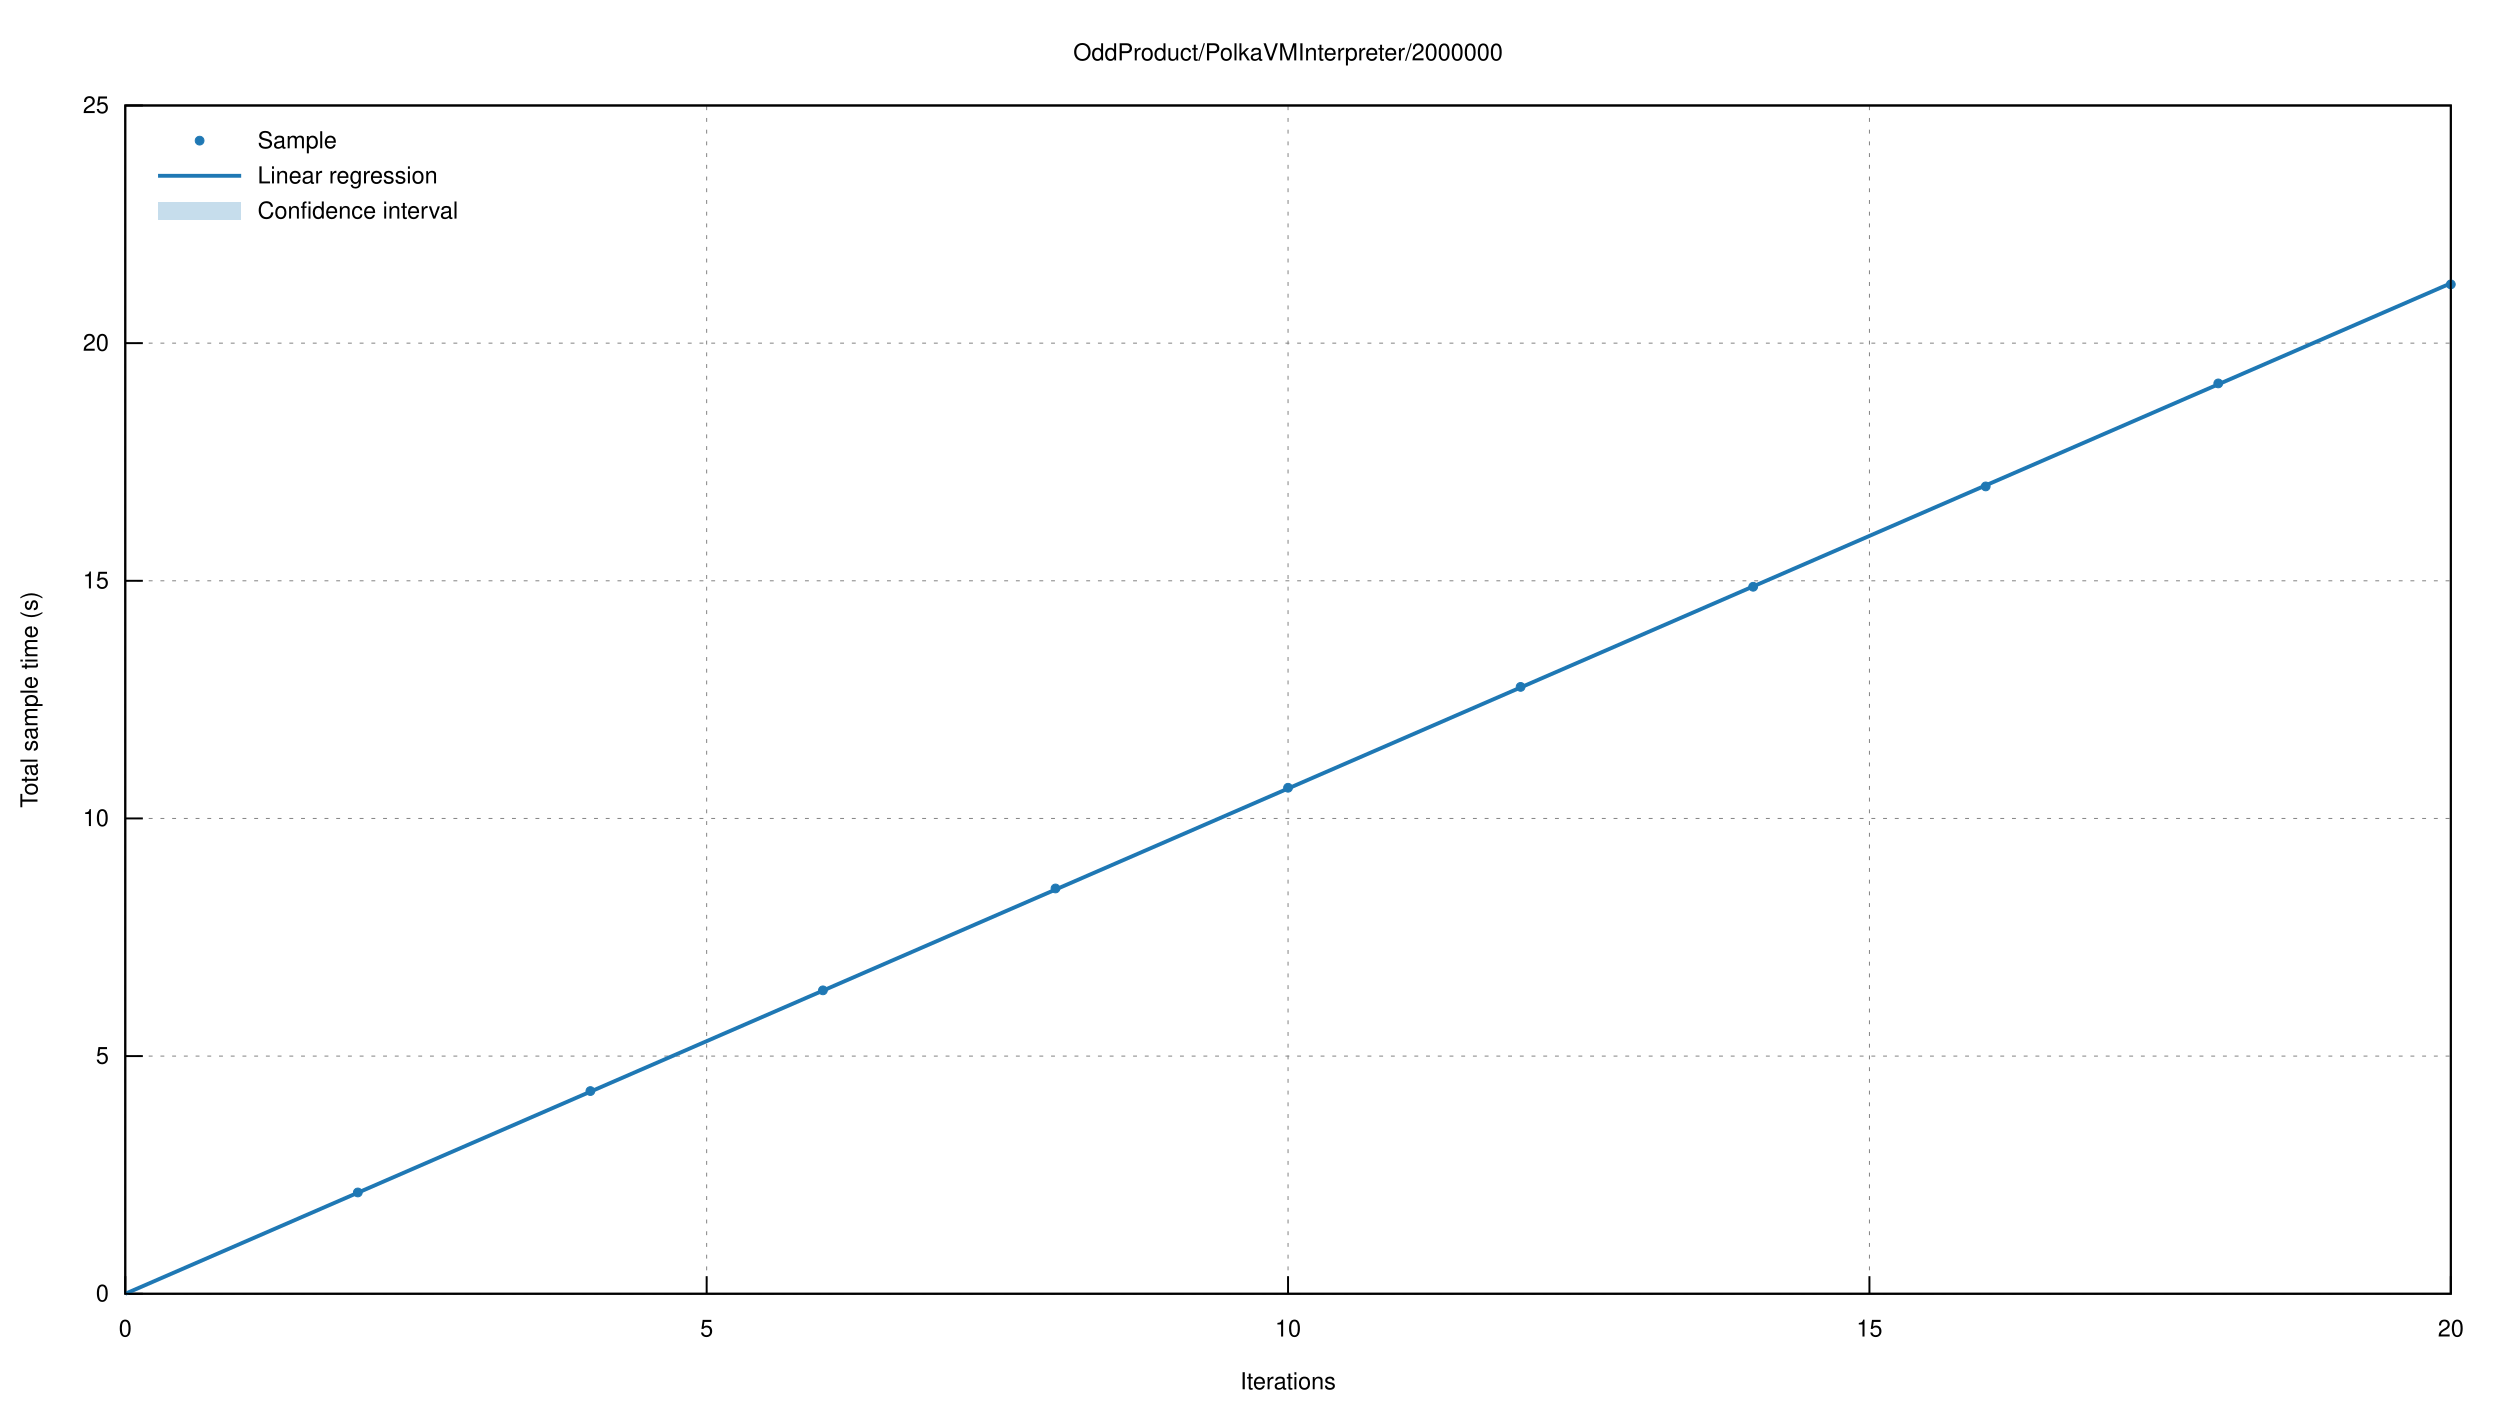
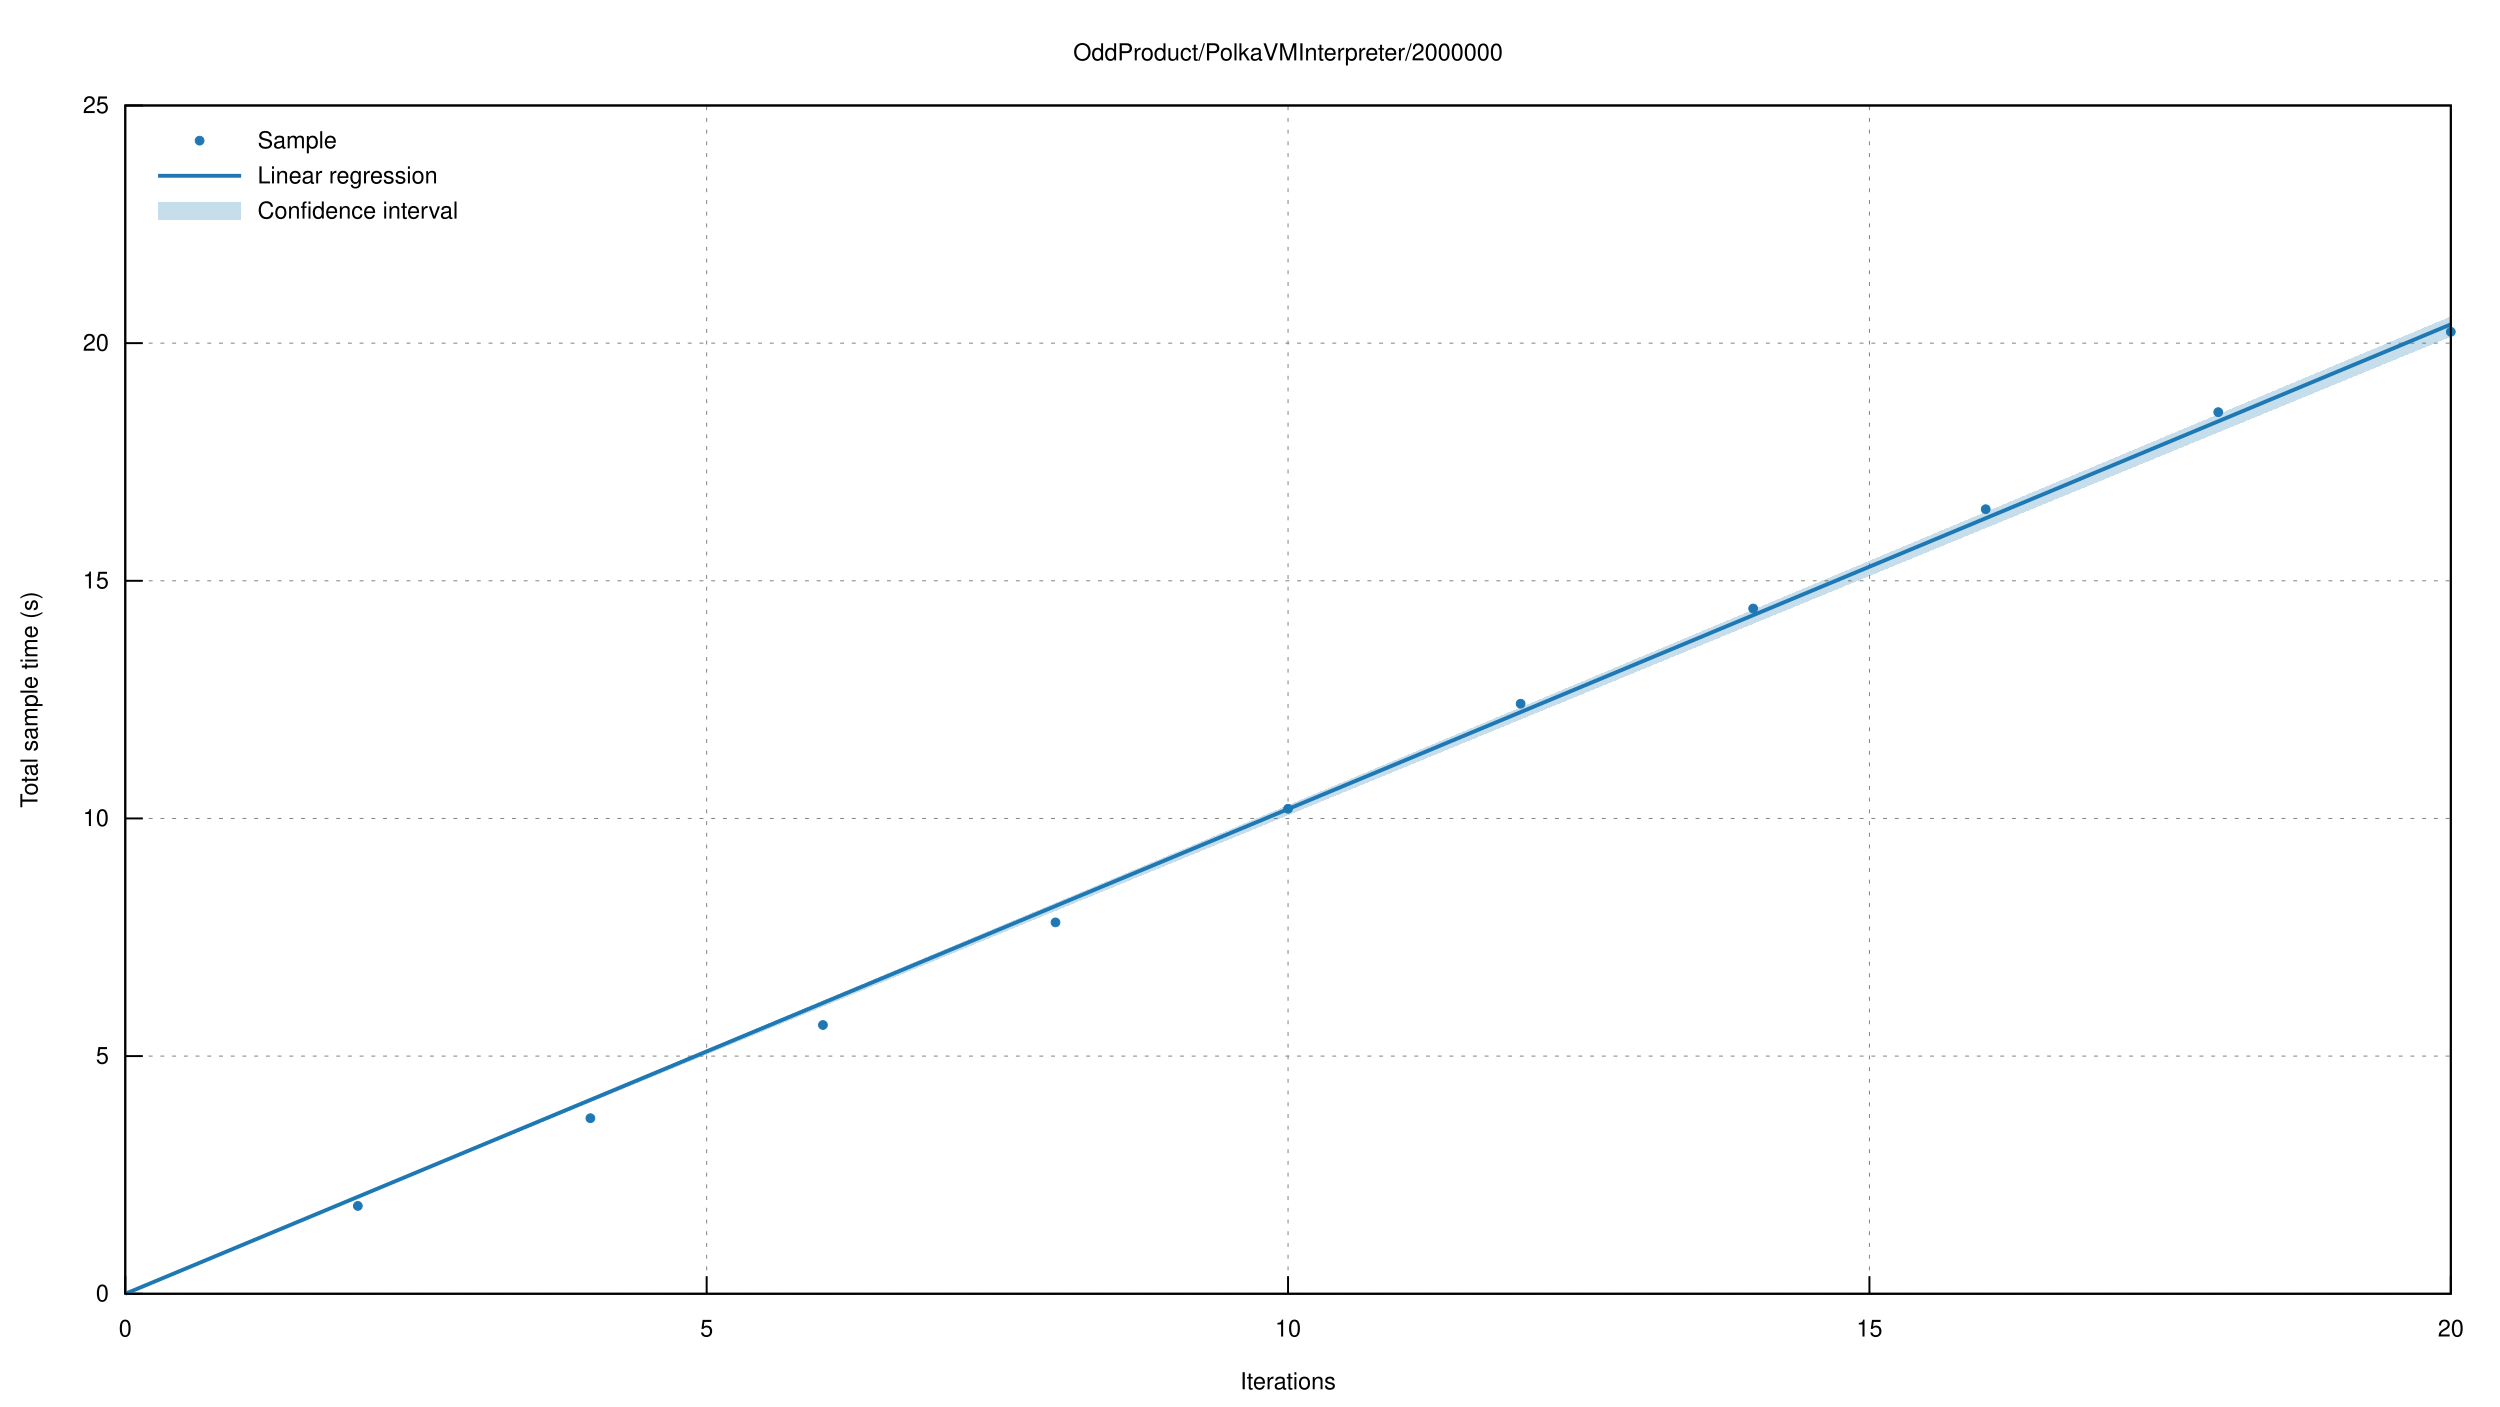
<svg xmlns="http://www.w3.org/2000/svg" xmlns:xlink="http://www.w3.org/1999/xlink" viewBox="0 0 1280 720">
  <g id="gnuplot_canvas">
    <rect x="0" y="0" width="1280" height="720" fill="none" />
    <defs>
      <circle id="gpDot" r="0.5" stroke-width="0.5" stroke="currentColor" />
      <path id="gpPt0" stroke-width="0.222" stroke="currentColor" d="M-1,0 h2 M0,-1 v2" />
      <path id="gpPt1" stroke-width="0.222" stroke="currentColor" d="M-1,-1 L1,1 M1,-1 L-1,1" />
      <path id="gpPt2" stroke-width="0.222" stroke="currentColor" d="M-1,0 L1,0 M0,-1 L0,1 M-1,-1 L1,1 M-1,1 L1,-1" />
      <rect id="gpPt3" stroke-width="0.222" stroke="currentColor" x="-1" y="-1" width="2" height="2" />
      <rect id="gpPt4" stroke-width="0.222" stroke="currentColor" fill="currentColor" x="-1" y="-1" width="2" height="2" />
      <circle id="gpPt5" stroke-width="0.222" stroke="currentColor" cx="0" cy="0" r="1" />
      <use xlink:href="#gpPt5" id="gpPt6" fill="currentColor" stroke="none" />
      <path id="gpPt7" stroke-width="0.222" stroke="currentColor" d="M0,-1.33 L-1.33,0.67 L1.33,0.67 z" />
      <use xlink:href="#gpPt7" id="gpPt8" fill="currentColor" stroke="none" />
      <use xlink:href="#gpPt7" id="gpPt9" stroke="currentColor" transform="rotate(180)" />
      <use xlink:href="#gpPt9" id="gpPt10" fill="currentColor" stroke="none" />
      <use xlink:href="#gpPt3" id="gpPt11" stroke="currentColor" transform="rotate(45)" />
      <use xlink:href="#gpPt11" id="gpPt12" fill="currentColor" stroke="none" />
      <path id="gpPt13" stroke-width="0.222" stroke="currentColor" d="M0,1.330 L1.265,0.411 L0.782,-1.067 L-0.782,-1.076 L-1.265,0.411 z" />
      <use xlink:href="#gpPt13" id="gpPt14" fill="currentColor" stroke="none" />
      <filter id="textbox" filterUnits="objectBoundingBox" x="0" y="0" height="1" width="1">
        <feFlood flood-color="white" flood-opacity="1" result="bgnd" />
        <feComposite in="SourceGraphic" in2="bgnd" operator="atop" />
      </filter>
      <filter id="greybox" filterUnits="objectBoundingBox" x="0" y="0" height="1" width="1">
        <feFlood flood-color="lightgrey" flood-opacity="1" result="grey" />
        <feComposite in="SourceGraphic" in2="grey" operator="atop" />
      </filter>
    </defs>
    <g fill="none" color="white" stroke="currentColor" stroke-width="1.00" stroke-linecap="butt" stroke-linejoin="miter">
</g>
    <g fill="none" color="black" stroke="currentColor" stroke-width="1.00" stroke-linecap="butt" stroke-linejoin="miter">
</g>
    <g fill="none" color="black" stroke="black" stroke-width="0.50" stroke-linecap="butt" stroke-linejoin="miter">
</g>
    <g fill="none" color="gray" stroke="currentColor" stroke-width="0.50" stroke-linecap="butt" stroke-linejoin="miter">
      <path stroke="gray" stroke-dasharray="2,4" class="gridline" d="M64.14,662.40 L1254.82,662.40  " />
    </g>
    <g fill="none" color="gray" stroke="gray" stroke-width="1.00" stroke-linecap="butt" stroke-linejoin="miter">
</g>
    <g fill="none" color="black" stroke="currentColor" stroke-width="1.00" stroke-linecap="butt" stroke-linejoin="miter">
      <path stroke="black" d="M64.14,662.40 L73.14,662.40  " />
      <g transform="translate(55.75,666.30)" stroke="none" fill="black" font-family="Helvetica" font-size="12.00" text-anchor="end">
        <text>
          <tspan font-family="Helvetica"> 0</tspan>
        </text>
      </g>
    </g>
    <g fill="none" color="black" stroke="currentColor" stroke-width="1.00" stroke-linecap="butt" stroke-linejoin="miter">
</g>
    <g fill="none" color="black" stroke="black" stroke-width="0.50" stroke-linecap="butt" stroke-linejoin="miter">
</g>
    <g fill="none" color="gray" stroke="currentColor" stroke-width="0.50" stroke-linecap="butt" stroke-linejoin="miter">
      <path stroke="gray" stroke-dasharray="2,4" class="gridline" d="M64.14,540.72 L1254.82,540.72  " />
    </g>
    <g fill="none" color="gray" stroke="gray" stroke-width="1.00" stroke-linecap="butt" stroke-linejoin="miter">
</g>
    <g fill="none" color="black" stroke="currentColor" stroke-width="1.00" stroke-linecap="butt" stroke-linejoin="miter">
      <path stroke="black" d="M64.14,540.72 L73.14,540.72  " />
      <g transform="translate(55.75,544.62)" stroke="none" fill="black" font-family="Helvetica" font-size="12.00" text-anchor="end">
        <text>
          <tspan font-family="Helvetica"> 5</tspan>
        </text>
      </g>
    </g>
    <g fill="none" color="black" stroke="currentColor" stroke-width="1.00" stroke-linecap="butt" stroke-linejoin="miter">
</g>
    <g fill="none" color="black" stroke="black" stroke-width="0.50" stroke-linecap="butt" stroke-linejoin="miter">
</g>
    <g fill="none" color="gray" stroke="currentColor" stroke-width="0.50" stroke-linecap="butt" stroke-linejoin="miter">
      <path stroke="gray" stroke-dasharray="2,4" class="gridline" d="M64.14,419.04 L1254.82,419.04  " />
    </g>
    <g fill="none" color="gray" stroke="gray" stroke-width="1.00" stroke-linecap="butt" stroke-linejoin="miter">
</g>
    <g fill="none" color="black" stroke="currentColor" stroke-width="1.00" stroke-linecap="butt" stroke-linejoin="miter">
      <path stroke="black" d="M64.14,419.04 L73.14,419.04  " />
      <g transform="translate(55.75,422.94)" stroke="none" fill="black" font-family="Helvetica" font-size="12.00" text-anchor="end">
        <text>
          <tspan font-family="Helvetica"> 10</tspan>
        </text>
      </g>
    </g>
    <g fill="none" color="black" stroke="currentColor" stroke-width="1.00" stroke-linecap="butt" stroke-linejoin="miter">
</g>
    <g fill="none" color="black" stroke="black" stroke-width="0.50" stroke-linecap="butt" stroke-linejoin="miter">
</g>
    <g fill="none" color="gray" stroke="currentColor" stroke-width="0.50" stroke-linecap="butt" stroke-linejoin="miter">
      <path stroke="gray" stroke-dasharray="2,4" class="gridline" d="M64.14,297.37 L1254.82,297.37  " />
    </g>
    <g fill="none" color="gray" stroke="gray" stroke-width="1.00" stroke-linecap="butt" stroke-linejoin="miter">
</g>
    <g fill="none" color="black" stroke="currentColor" stroke-width="1.00" stroke-linecap="butt" stroke-linejoin="miter">
      <path stroke="black" d="M64.14,297.37 L73.14,297.37  " />
      <g transform="translate(55.75,301.27)" stroke="none" fill="black" font-family="Helvetica" font-size="12.00" text-anchor="end">
        <text>
          <tspan font-family="Helvetica"> 15</tspan>
        </text>
      </g>
    </g>
    <g fill="none" color="black" stroke="currentColor" stroke-width="1.00" stroke-linecap="butt" stroke-linejoin="miter">
</g>
    <g fill="none" color="black" stroke="black" stroke-width="0.50" stroke-linecap="butt" stroke-linejoin="miter">
</g>
    <g fill="none" color="gray" stroke="currentColor" stroke-width="0.50" stroke-linecap="butt" stroke-linejoin="miter">
      <path stroke="gray" stroke-dasharray="2,4" class="gridline" d="M64.14,175.69 L1254.82,175.69  " />
    </g>
    <g fill="none" color="gray" stroke="gray" stroke-width="1.00" stroke-linecap="butt" stroke-linejoin="miter">
</g>
    <g fill="none" color="black" stroke="currentColor" stroke-width="1.00" stroke-linecap="butt" stroke-linejoin="miter">
      <path stroke="black" d="M64.14,175.69 L73.14,175.69  " />
      <g transform="translate(55.75,179.59)" stroke="none" fill="black" font-family="Helvetica" font-size="12.00" text-anchor="end">
        <text>
          <tspan font-family="Helvetica"> 20</tspan>
        </text>
      </g>
    </g>
    <g fill="none" color="black" stroke="currentColor" stroke-width="1.00" stroke-linecap="butt" stroke-linejoin="miter">
</g>
    <g fill="none" color="black" stroke="black" stroke-width="0.50" stroke-linecap="butt" stroke-linejoin="miter">
</g>
    <g fill="none" color="gray" stroke="currentColor" stroke-width="0.50" stroke-linecap="butt" stroke-linejoin="miter">
      <path stroke="gray" stroke-dasharray="2,4" class="gridline" d="M64.14,54.01 L1254.82,54.01  " />
    </g>
    <g fill="none" color="gray" stroke="gray" stroke-width="1.00" stroke-linecap="butt" stroke-linejoin="miter">
</g>
    <g fill="none" color="black" stroke="currentColor" stroke-width="1.00" stroke-linecap="butt" stroke-linejoin="miter">
      <path stroke="black" d="M64.14,54.01 L73.14,54.01  " />
      <g transform="translate(55.75,57.91)" stroke="none" fill="black" font-family="Helvetica" font-size="12.00" text-anchor="end">
        <text>
          <tspan font-family="Helvetica"> 25</tspan>
        </text>
      </g>
    </g>
    <g fill="none" color="black" stroke="currentColor" stroke-width="1.00" stroke-linecap="butt" stroke-linejoin="miter">
</g>
    <g fill="none" color="black" stroke="black" stroke-width="0.50" stroke-linecap="butt" stroke-linejoin="miter">
</g>
    <g fill="none" color="gray" stroke="currentColor" stroke-width="0.50" stroke-linecap="butt" stroke-linejoin="miter">
      <path stroke="gray" stroke-dasharray="2,4" class="gridline" d="M64.14,662.40 L64.14,54.01  " />
    </g>
    <g fill="none" color="gray" stroke="gray" stroke-width="1.00" stroke-linecap="butt" stroke-linejoin="miter">
</g>
    <g fill="none" color="black" stroke="currentColor" stroke-width="1.00" stroke-linecap="butt" stroke-linejoin="miter">
      <path stroke="black" d="M64.14,662.40 L64.14,653.40  " />
      <g transform="translate(64.14,684.30)" stroke="none" fill="black" font-family="Helvetica" font-size="12.00" text-anchor="middle">
        <text>
          <tspan font-family="Helvetica"> 0</tspan>
        </text>
      </g>
    </g>
    <g fill="none" color="black" stroke="currentColor" stroke-width="1.00" stroke-linecap="butt" stroke-linejoin="miter">
</g>
    <g fill="none" color="black" stroke="black" stroke-width="0.50" stroke-linecap="butt" stroke-linejoin="miter">
</g>
    <g fill="none" color="gray" stroke="currentColor" stroke-width="0.50" stroke-linecap="butt" stroke-linejoin="miter">
      <path stroke="gray" stroke-dasharray="2,4" class="gridline" d="M361.81,662.40 L361.81,54.01  " />
    </g>
    <g fill="none" color="gray" stroke="gray" stroke-width="1.00" stroke-linecap="butt" stroke-linejoin="miter">
</g>
    <g fill="none" color="black" stroke="currentColor" stroke-width="1.00" stroke-linecap="butt" stroke-linejoin="miter">
      <path stroke="black" d="M361.81,662.40 L361.81,653.40  " />
      <g transform="translate(361.81,684.30)" stroke="none" fill="black" font-family="Helvetica" font-size="12.00" text-anchor="middle">
        <text>
          <tspan font-family="Helvetica"> 5</tspan>
        </text>
      </g>
    </g>
    <g fill="none" color="black" stroke="currentColor" stroke-width="1.00" stroke-linecap="butt" stroke-linejoin="miter">
</g>
    <g fill="none" color="black" stroke="black" stroke-width="0.50" stroke-linecap="butt" stroke-linejoin="miter">
</g>
    <g fill="none" color="gray" stroke="currentColor" stroke-width="0.50" stroke-linecap="butt" stroke-linejoin="miter">
      <path stroke="gray" stroke-dasharray="2,4" class="gridline" d="M659.48,662.40 L659.48,54.01  " />
    </g>
    <g fill="none" color="gray" stroke="gray" stroke-width="1.00" stroke-linecap="butt" stroke-linejoin="miter">
</g>
    <g fill="none" color="black" stroke="currentColor" stroke-width="1.00" stroke-linecap="butt" stroke-linejoin="miter">
      <path stroke="black" d="M659.48,662.40 L659.48,653.40  " />
      <g transform="translate(659.48,684.30)" stroke="none" fill="black" font-family="Helvetica" font-size="12.00" text-anchor="middle">
        <text>
          <tspan font-family="Helvetica"> 10</tspan>
        </text>
      </g>
    </g>
    <g fill="none" color="black" stroke="currentColor" stroke-width="1.00" stroke-linecap="butt" stroke-linejoin="miter">
</g>
    <g fill="none" color="black" stroke="black" stroke-width="0.50" stroke-linecap="butt" stroke-linejoin="miter">
</g>
    <g fill="none" color="gray" stroke="currentColor" stroke-width="0.50" stroke-linecap="butt" stroke-linejoin="miter">
      <path stroke="gray" stroke-dasharray="2,4" class="gridline" d="M957.15,662.40 L957.15,54.01  " />
    </g>
    <g fill="none" color="gray" stroke="gray" stroke-width="1.00" stroke-linecap="butt" stroke-linejoin="miter">
</g>
    <g fill="none" color="black" stroke="currentColor" stroke-width="1.00" stroke-linecap="butt" stroke-linejoin="miter">
      <path stroke="black" d="M957.15,662.40 L957.15,653.40  " />
      <g transform="translate(957.15,684.30)" stroke="none" fill="black" font-family="Helvetica" font-size="12.00" text-anchor="middle">
        <text>
          <tspan font-family="Helvetica"> 15</tspan>
        </text>
      </g>
    </g>
    <g fill="none" color="black" stroke="currentColor" stroke-width="1.00" stroke-linecap="butt" stroke-linejoin="miter">
</g>
    <g fill="none" color="black" stroke="black" stroke-width="0.50" stroke-linecap="butt" stroke-linejoin="miter">
</g>
    <g fill="none" color="gray" stroke="currentColor" stroke-width="0.50" stroke-linecap="butt" stroke-linejoin="miter">
      <path stroke="gray" stroke-dasharray="2,4" class="gridline" d="M1254.82,662.40 L1254.82,54.01  " />
    </g>
    <g fill="none" color="gray" stroke="gray" stroke-width="1.00" stroke-linecap="butt" stroke-linejoin="miter">
</g>
    <g fill="none" color="black" stroke="currentColor" stroke-width="1.00" stroke-linecap="butt" stroke-linejoin="miter">
      <path stroke="black" d="M1254.82,662.40 L1254.82,653.40  " />
      <g transform="translate(1254.82,684.30)" stroke="none" fill="black" font-family="Helvetica" font-size="12.00" text-anchor="middle">
        <text>
          <tspan font-family="Helvetica"> 20</tspan>
        </text>
      </g>
    </g>
    <g fill="none" color="black" stroke="currentColor" stroke-width="1.00" stroke-linecap="butt" stroke-linejoin="miter">
</g>
    <g fill="none" color="black" stroke="currentColor" stroke-width="1.00" stroke-linecap="butt" stroke-linejoin="miter">
      <path stroke="black" d="M64.14,54.01 L64.14,662.40 L1254.82,662.40 L1254.82,54.01 L64.14,54.01 Z  " />
    </g>
    <g fill="none" color="black" stroke="currentColor" stroke-width="1.00" stroke-linecap="butt" stroke-linejoin="miter">
</g>
    <g id="gnuplot_plot_1">
      <g fill="none" color="black" stroke="currentColor" stroke-width="1.00" stroke-linecap="butt" stroke-linejoin="miter">
        <g transform="translate(131.87,75.91)" stroke="none" fill="black" font-family="Helvetica" font-size="12.00" text-anchor="start">
          <text>
            <tspan font-family="Helvetica">Sample</tspan>
          </text>
        </g>
      </g>
      <g fill="none" color="black" stroke="currentColor" stroke-width="1.00" stroke-linecap="butt" stroke-linejoin="miter">
-         <use xlink:href="#gpPt6" transform="translate(183.21,610.54) scale(2.25)" color="rgb( 31, 120, 180)" />
-         <use xlink:href="#gpPt6" transform="translate(302.28,558.62) scale(2.25)" color="rgb( 31, 120, 180)" />
-         <use xlink:href="#gpPt6" transform="translate(421.34,507.06) scale(2.25)" color="rgb( 31, 120, 180)" />
-         <use xlink:href="#gpPt6" transform="translate(540.41,454.89) scale(2.25)" color="rgb( 31, 120, 180)" />
-         <use xlink:href="#gpPt6" transform="translate(659.48,403.33) scale(2.25)" color="rgb( 31, 120, 180)" />
-         <use xlink:href="#gpPt6" transform="translate(778.55,351.69) scale(2.25)" color="rgb( 31, 120, 180)" />
-         <use xlink:href="#gpPt6" transform="translate(897.62,300.42) scale(2.25)" color="rgb( 31, 120, 180)" />
-         <use xlink:href="#gpPt6" transform="translate(1016.68,249.05) scale(2.25)" color="rgb( 31, 120, 180)" />
-         <use xlink:href="#gpPt6" transform="translate(1135.75,196.31) scale(2.25)" color="rgb( 31, 120, 180)" />
-         <use xlink:href="#gpPt6" transform="translate(1254.82,145.60) scale(2.25)" color="rgb( 31, 120, 180)" />
+         <use xlink:href="#gpPt6" transform="translate(183.21,617.43) scale(2.25)" color="rgb( 31, 120, 180)" />
+         <use xlink:href="#gpPt6" transform="translate(302.28,572.52) scale(2.25)" color="rgb( 31, 120, 180)" />
+         <use xlink:href="#gpPt6" transform="translate(421.34,524.80) scale(2.25)" color="rgb( 31, 120, 180)" />
+         <use xlink:href="#gpPt6" transform="translate(540.41,472.26) scale(2.25)" color="rgb( 31, 120, 180)" />
+         <use xlink:href="#gpPt6" transform="translate(659.48,414.09) scale(2.25)" color="rgb( 31, 120, 180)" />
+         <use xlink:href="#gpPt6" transform="translate(778.55,360.30) scale(2.25)" color="rgb( 31, 120, 180)" />
+         <use xlink:href="#gpPt6" transform="translate(897.62,311.56) scale(2.25)" color="rgb( 31, 120, 180)" />
+         <use xlink:href="#gpPt6" transform="translate(1016.68,260.71) scale(2.25)" color="rgb( 31, 120, 180)" />
+         <use xlink:href="#gpPt6" transform="translate(1135.75,211.02) scale(2.25)" color="rgb( 31, 120, 180)" />
+         <use xlink:href="#gpPt6" transform="translate(1254.82,169.89) scale(2.25)" color="rgb( 31, 120, 180)" />
        <use xlink:href="#gpPt6" transform="translate(102.20,72.01) scale(2.25)" color="rgb( 31, 120, 180)" />
      </g>
    </g>
    <g id="gnuplot_plot_2">
      <g fill="none" color="white" stroke="rgb( 31, 120, 180)" stroke-width="2.00" stroke-linecap="butt" stroke-linejoin="miter">
</g>
      <g fill="none" color="black" stroke="currentColor" stroke-width="2.00" stroke-linecap="butt" stroke-linejoin="miter">
        <g transform="translate(131.87,93.91)" stroke="none" fill="black" font-family="Helvetica" font-size="12.00" text-anchor="start">
          <text>
            <tspan font-family="Helvetica">Linear regression</tspan>
          </text>
        </g>
      </g>
      <g fill="none" color="black" stroke="currentColor" stroke-width="2.00" stroke-linecap="butt" stroke-linejoin="miter">
-         <path stroke="rgb( 31, 120, 180)" d="M80.92,90.01 L123.48,90.01 M64.14,662.40 L1254.82,145.03  " />
+         <path stroke="rgb( 31, 120, 180)" d="M80.92,90.01 L123.48,90.01 M64.14,662.40 L1254.82,166.06  " />
      </g>
    </g>
    <g id="gnuplot_plot_3">
      <g fill="none" color="white" stroke="rgb( 31, 120, 180)" stroke-width="1.00" stroke-linecap="butt" stroke-linejoin="miter">
</g>
      <g fill="none" color="black" stroke="currentColor" stroke-width="1.00" stroke-linecap="butt" stroke-linejoin="miter">
        <g transform="translate(131.87,111.91)" stroke="none" fill="black" font-family="Helvetica" font-size="12.00" text-anchor="start">
          <text>
            <tspan font-family="Helvetica">Confidence interval</tspan>
          </text>
        </g>
      </g>
      <g fill="none" color="black" stroke="currentColor" stroke-width="1.00" stroke-linecap="butt" stroke-linejoin="miter">
        <g stroke="none" shape-rendering="crispEdges">
          <polygon fill="rgb( 31, 120, 180)" fill-opacity="0.25" points="80.92,112.51 123.48,112.51 123.48,103.51 80.92,103.51 " />
          <polygon fill="rgb( 31, 120, 180)" fill-opacity="0.25" points="64.14,662.40 64.14,662.40 64.14,662.40 " />
-           <polygon fill="rgb( 31, 120, 180)" fill-opacity="0.25" points="64.14,662.40 1254.82,145.42 1254.82,144.45 " />
+           <polygon fill="rgb( 31, 120, 180)" fill-opacity="0.25" points="64.14,662.40 1254.82,172.43 1254.82,162.01 " />
        </g>
      </g>
    </g>
    <g fill="none" color="white" stroke="rgb( 31, 120, 180)" stroke-width="2.00" stroke-linecap="butt" stroke-linejoin="miter">
</g>
    <g fill="none" color="black" stroke="currentColor" stroke-width="2.00" stroke-linecap="butt" stroke-linejoin="miter">
</g>
    <g fill="none" color="black" stroke="black" stroke-width="1.00" stroke-linecap="butt" stroke-linejoin="miter">
</g>
    <g fill="none" color="black" stroke="currentColor" stroke-width="1.00" stroke-linecap="butt" stroke-linejoin="miter">
      <path stroke="black" d="M64.14,54.01 L64.14,662.40 L1254.82,662.40 L1254.82,54.01 L64.14,54.01 Z  " />
      <g transform="translate(19.18,358.21) rotate(270.00)" stroke="none" fill="black" font-family="Helvetica" font-size="12.00" text-anchor="middle">
        <text>
          <tspan font-family="Helvetica">Total sample time (s)</tspan>
        </text>
      </g>
    </g>
    <g fill="none" color="black" stroke="currentColor" stroke-width="1.00" stroke-linecap="butt" stroke-linejoin="miter">
      <g transform="translate(659.48,711.30)" stroke="none" fill="black" font-family="Helvetica" font-size="12.00" text-anchor="middle">
        <text>
          <tspan font-family="Helvetica">Iterations</tspan>
        </text>
      </g>
    </g>
    <g fill="none" color="black" stroke="currentColor" stroke-width="1.00" stroke-linecap="butt" stroke-linejoin="miter">
</g>
    <g fill="none" color="black" stroke="currentColor" stroke-width="1.00" stroke-linecap="butt" stroke-linejoin="miter">
      <g transform="translate(659.48,30.91)" stroke="none" fill="black" font-family="Helvetica" font-size="12.00" text-anchor="middle">
        <text>
          <tspan font-family="Helvetica">OddProduct/PolkaVMInterpreter/2000000</tspan>
        </text>
      </g>
    </g>
    <g fill="none" color="black" stroke="currentColor" stroke-width="1.00" stroke-linecap="butt" stroke-linejoin="miter">
</g>
  </g>
</svg>
